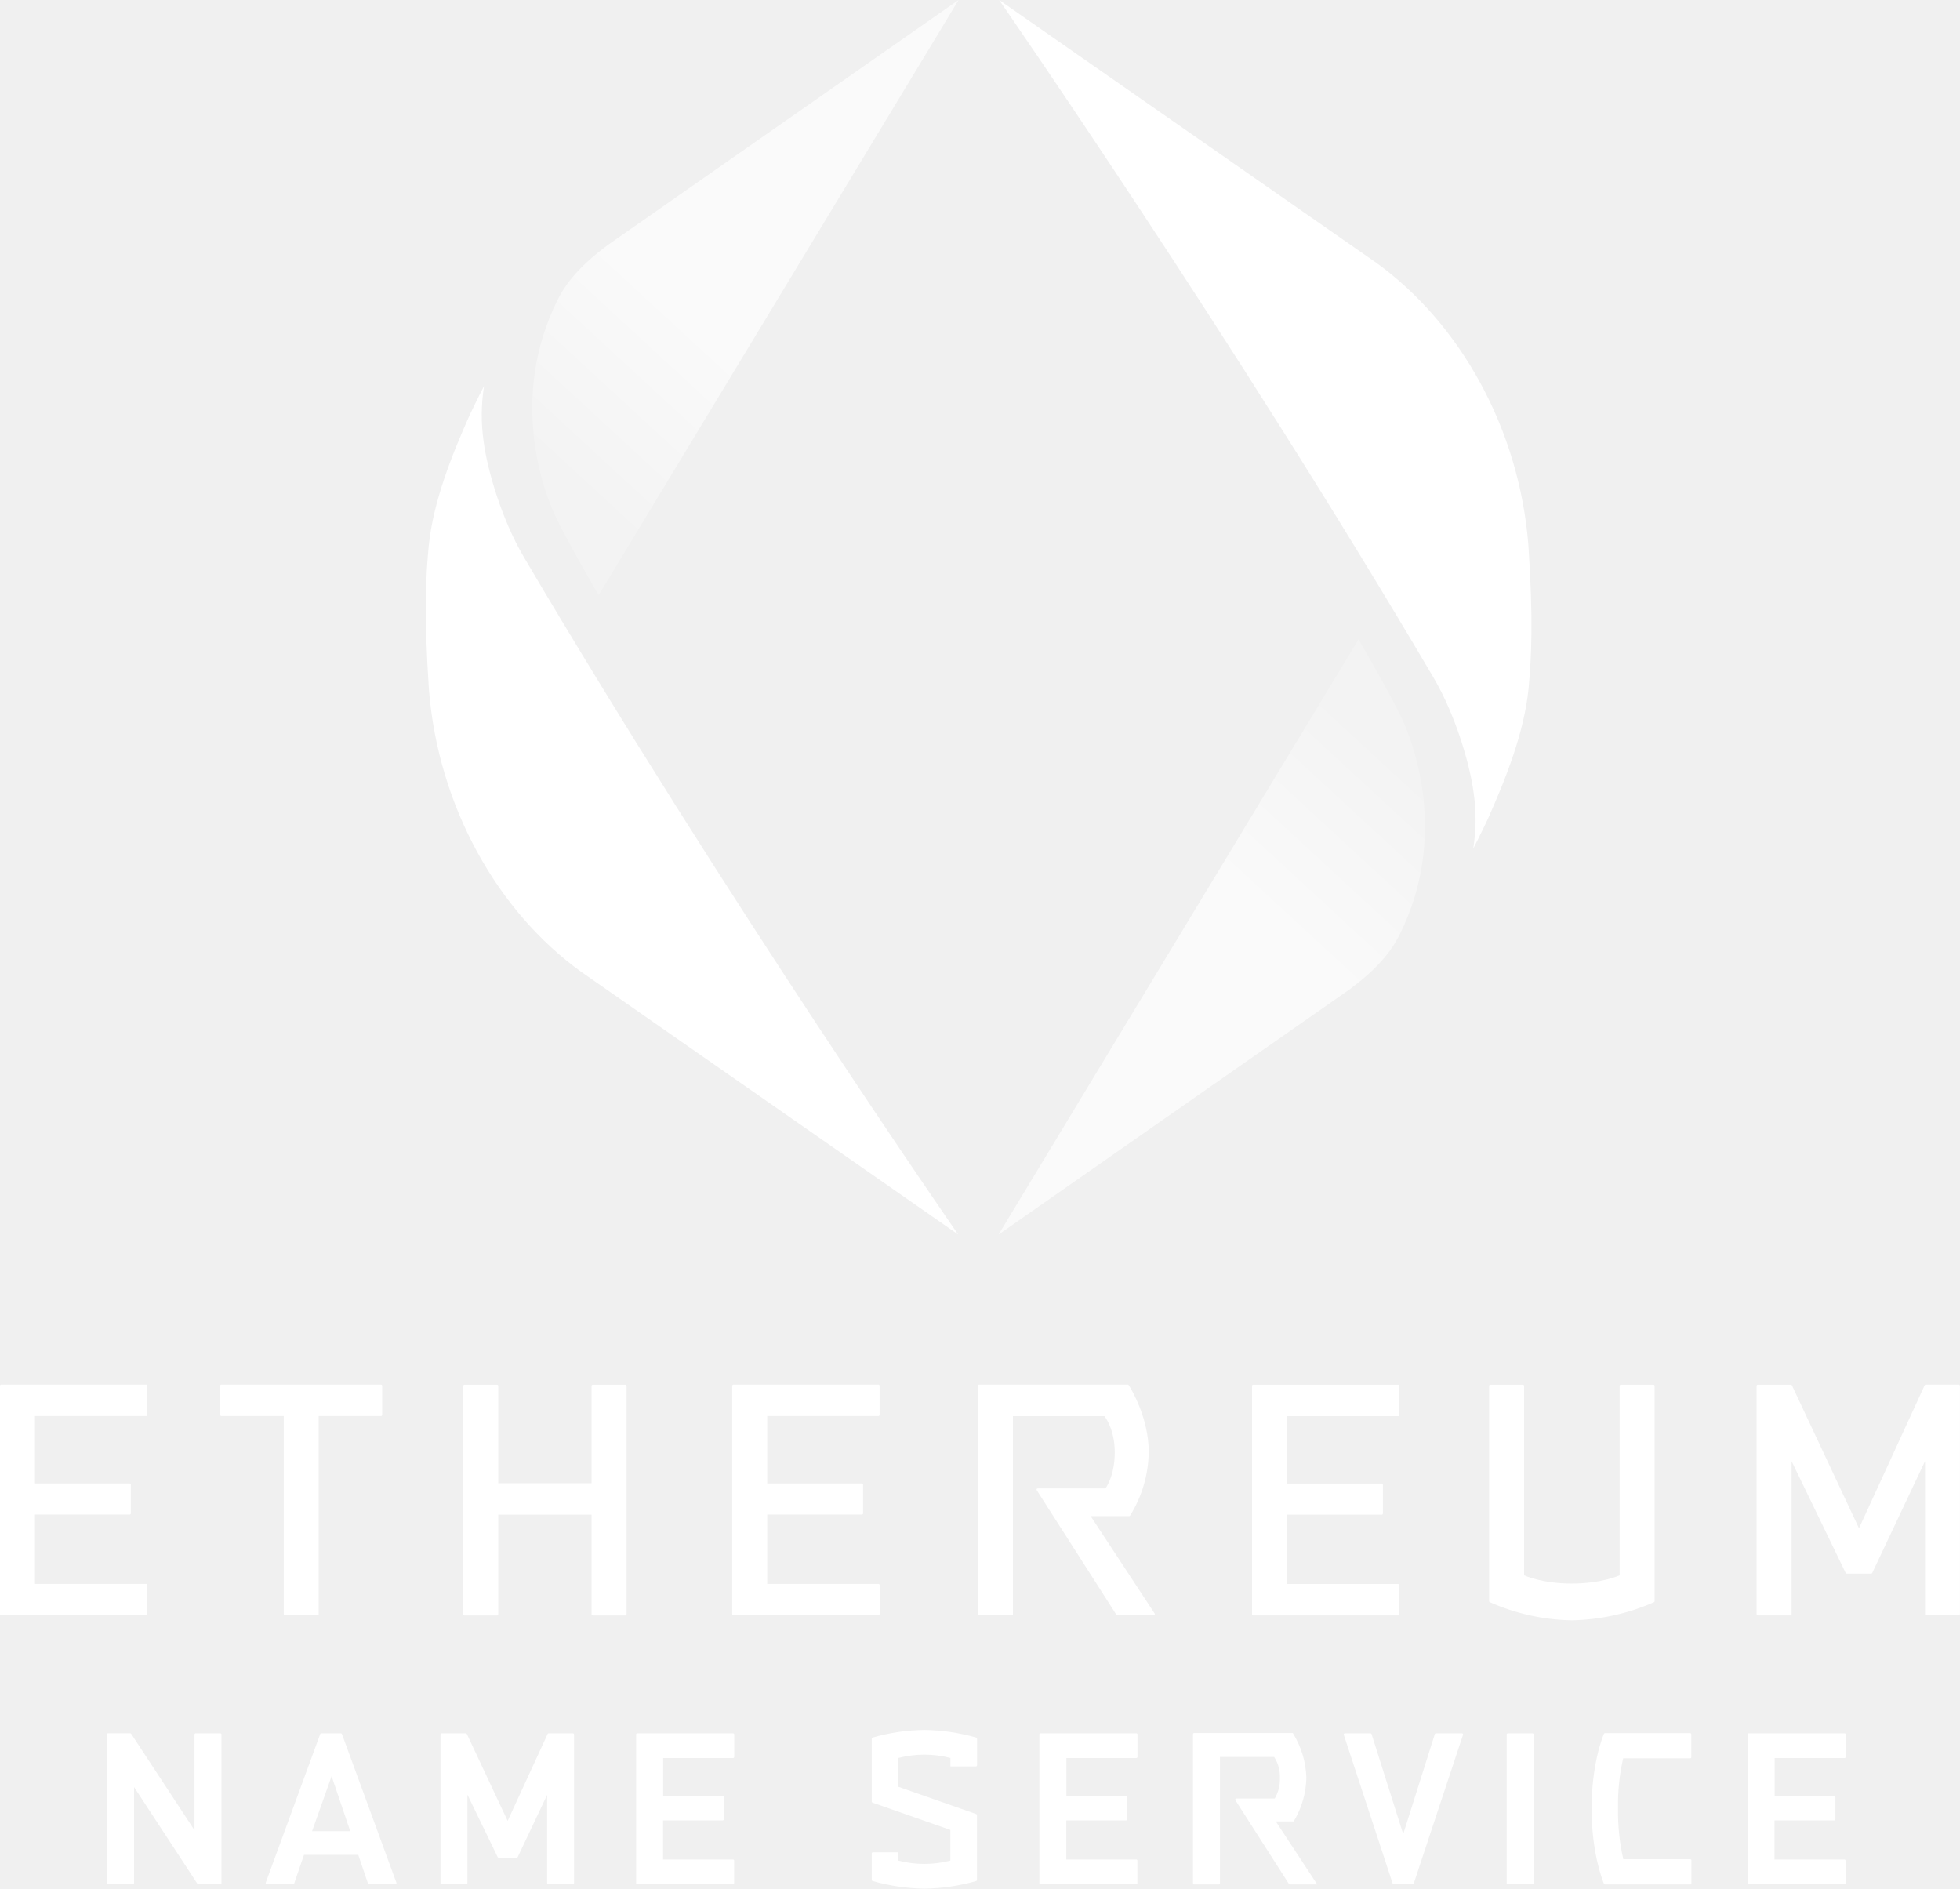
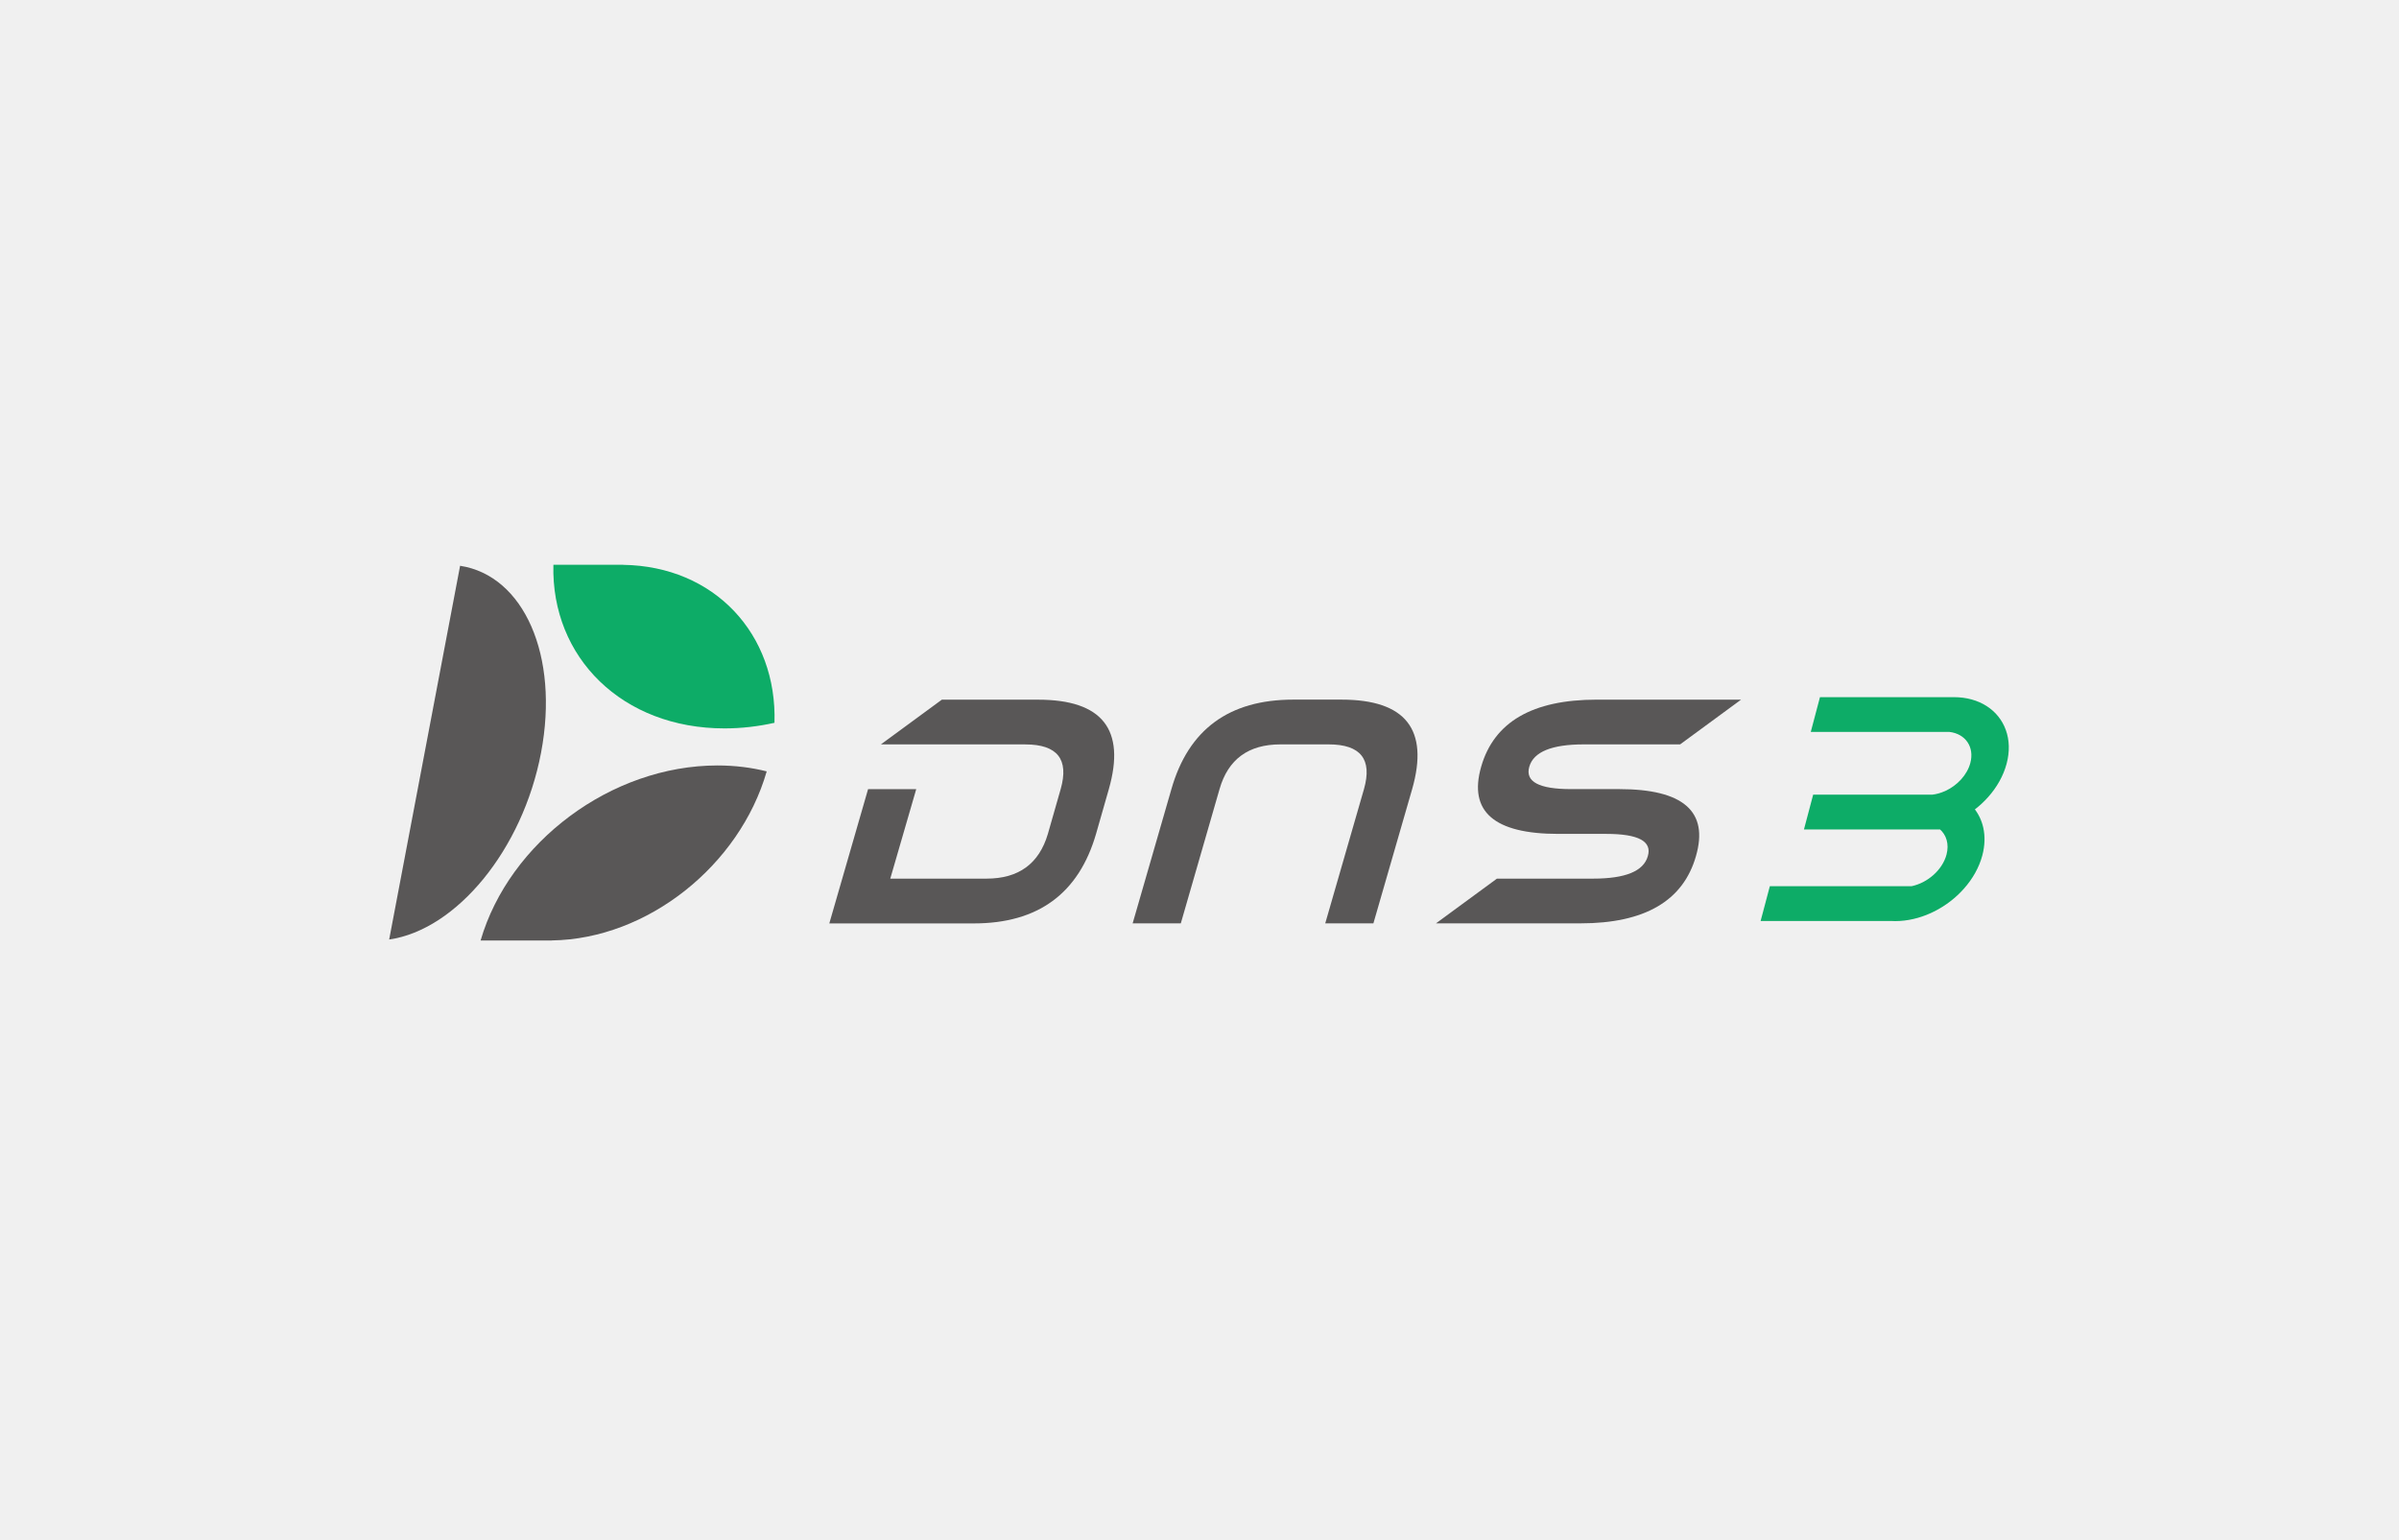
- <svg xmlns="http://www.w3.org/2000/svg" xmlns:xlink="http://www.w3.org/1999/xlink" id="Layer_1" data-name="Layer 1" viewBox="0 0 588.11 566.59">
-   <defs>
-     <style>.cls-1{fill:#fff}</style>
-     <linearGradient id="linear-gradient" x1="299.89" y1="21.81" x2="161.25" y2="172.05" gradientUnits="userSpaceOnUse">
-       <stop offset=".58" stop-color="#fff" stop-opacity=".7" />
-       <stop offset=".66" stop-color="#fff" stop-opacity=".6" />
-       <stop offset=".82" stop-color="#fff" stop-opacity=".35" />
-       <stop offset=".91" stop-color="#fff" stop-opacity=".2" />
-     </linearGradient>
-     <linearGradient id="linear-gradient-2" x1="302.42" y1="383.36" x2="441.05" y2="233.12" xlink:href="#linear-gradient" />
-   </defs>
-   <path class="cls-1" d="M7.5 501.65v-68.5a.35.35 0 0 1 .35-.35h43.52a.35.35 0 0 1 .35.35v8.73a.35.35 0 0 1-.35.35H18v20.22h28.41a.35.35 0 0 1 .35.35v8.63a.35.35 0 0 1-.35.35H18v20.8h33.37a.35.35 0 0 1 .35.35v8.73a.35.35 0 0 1-.35.35H7.85a.35.35 0 0 1-.35-.36zM103.12 442.23v59.42a.35.35 0 0 1-.35.35H93a.35.35 0 0 1-.35-.35v-59.42H73.92a.35.35 0 0 1-.35-.35v-8.73a.35.35 0 0 1 .35-.35h47.9a.35.35 0 0 1 .35.35v8.73a.35.35 0 0 1-.35.35zM227.21 501.65v-68.5a.35.35 0 0 1 .35-.35h43.52a.35.35 0 0 1 .35.35v8.73a.35.35 0 0 1-.35.35h-33.37v20.22h28.42a.35.35 0 0 1 .35.35v8.63a.35.35 0 0 1-.35.35h-28.42v20.8h33.38a.35.35 0 0 1 .35.35v8.73a.35.35 0 0 1-.35.35h-43.53a.35.35 0 0 1-.35-.36zM185 501.69v-29.88h-28v29.88a.35.35 0 0 1-.35.35h-9.8a.35.35 0 0 1-.35-.35v-68.5a.35.35 0 0 1 .35-.35h9.8a.35.35 0 0 1 .35.35v29.2h28v-29.2a.35.35 0 0 1 .35-.35h9.8a.35.35 0 0 1 .35.35v68.5a.35.35 0 0 1-.35.35h-9.8a.35.35 0 0 1-.35-.35zM479.1 503.5a63.28 63.28 0 0 1-24.6-5.45.32.32 0 0 1-.18-.31v-64.55a.35.35 0 0 1 .35-.35h9.8a.35.35 0 0 1 .35.35V490s5.2 2.48 14.29 2.48 14.37-2.48 14.37-2.48v-56.81a.35.35 0 0 1 .35-.35h9.8a.35.35 0 0 1 .35.35v64.56a.32.32 0 0 1-.19.31 64 64 0 0 1-24.69 5.44zM585.11 501.69v-45.92l-15.84 33.53a.35.35 0 0 1-.32.2h-7.33a.35.35 0 0 1-.31-.2l-16.23-33.53v45.91a.35.35 0 0 1-.35.35h-9.8a.35.35 0 0 1-.35-.35v-68.5a.35.35 0 0 1 .35-.35h9.93a.35.35 0 0 1 .32.2l20.12 42.86L585 433a.35.35 0 0 1 .32-.2h9.92a.35.35 0 0 1 .35.35v68.5a.35.35 0 0 1-.35.35h-9.8a.35.35 0 0 1-.33-.31zM342.79 502h10.88a.35.35 0 0 0 .29-.54l-19.21-29.22h11.55a.33.33 0 0 0 .29-.15 36.88 36.88 0 0 0 5.59-19.06c0-10.21-5.19-18.81-6-20.07a.34.34 0 0 0-.29-.16h-44.6a.35.35 0 0 0-.35.35v68.5a.35.35 0 0 0 .35.35h9.8a.35.35 0 0 0 .35-.35v-59.39h27.45s3.1 3.7 3.1 10.88-2.79 10.79-2.79 10.79h-20.33a.35.35 0 0 0-.29.54l23.92 37.4a.35.35 0 0 0 .29.13zM427.06 492.61h-33.38v-20.8h28.42a.35.35 0 0 0 .35-.35v-8.63a.35.35 0 0 0-.35-.35h-28.42v-20.22h33.38a.35.35 0 0 0 .35-.35v-8.73a.35.35 0 0 0-.35-.35h-43.53a.35.35 0 0 0-.35.35v68.5a.35.35 0 0 0 .35.35h43.52a.35.35 0 0 0 .35-.35V493a.35.35 0 0 0-.34-.39zM73.65 582.67H67a.33.33 0 0 1-.28-.15l-19-29v28.81a.33.33 0 0 1-.33.33h-7.5a.33.33 0 0 1-.33-.33v-44.6a.33.33 0 0 1 .33-.33h6.69a.33.33 0 0 1 .28.15l19 28.93v-28.74a.33.33 0 0 1 .33-.33h7.43a.33.33 0 0 1 .33.33v44.6a.33.33 0 0 1-.3.33zM126.14 582.67h-7.92a.33.33 0 0 1-.31-.22l-2.91-8.58H98.71l-2.94 8.58a.33.33 0 0 1-.31.22h-7.92a.33.33 0 0 1-.31-.44l16.35-44.6a.33.33 0 0 1 .31-.22h5.9a.33.33 0 0 1 .31.22l16.35 44.6a.33.33 0 0 1-.31.44zm-25-15.9h11.45L107 550.25zM179.46 582.67H172a.33.33 0 0 1-.33-.33v-26.47l-8.83 18.67a.33.33 0 0 1-.3.19h-5.41a.33.33 0 0 1-.3-.19l-9.08-18.74v26.54a.33.33 0 0 1-.33.33H140a.33.33 0 0 1-.33-.33v-44.6a.33.33 0 0 1 .33-.33h7.28a.33.33 0 0 1 .3.19l12.24 26.08 12-26.08a.33.33 0 0 1 .3-.19h7.29a.33.33 0 0 1 .33.33v44.6a.33.33 0 0 1-.28.33zM227.48 582.67H198.7a.33.33 0 0 1-.33-.33v-44.6a.33.33 0 0 1 .33-.33h28.78a.33.33 0 0 1 .33.33v6.75a.33.33 0 0 1-.33.33h-21v11.36h17.89a.33.33 0 0 1 .33.33v6.69a.33.33 0 0 1-.33.33h-17.92v11.73h21a.33.33 0 0 1 .33.33v6.75a.33.33 0 0 1-.3.33zM348.48 582.67H319.7a.33.33 0 0 1-.33-.33v-44.6a.33.33 0 0 1 .33-.33h28.78a.33.33 0 0 1 .33.33v6.75a.33.33 0 0 1-.33.33h-21v11.36h17.89a.33.33 0 0 1 .33.33v6.69a.33.33 0 0 1-.33.33h-17.92v11.73h21a.33.33 0 0 1 .33.33v6.75a.33.33 0 0 1-.3.33zM431.41 582.67h-5.73a.33.33 0 0 1-.31-.23l-14.66-44.6a.33.33 0 0 1 .31-.43h7.72a.33.33 0 0 1 .31.23l9.49 30 9.49-30a.33.33 0 0 1 .31-.23h7.84a.33.33 0 0 1 .31.43l-14.78 44.6a.33.33 0 0 1-.3.23zM467.35 582.67h-7.43a.33.33 0 0 1-.33-.33v-44.6a.33.33 0 0 1 .33-.33h7.43a.33.33 0 0 1 .33.33v44.6a.33.33 0 0 1-.33.33zM561 582.67h-28.81a.33.33 0 0 1-.33-.33v-44.6a.33.33 0 0 1 .33-.33H561a.33.33 0 0 1 .33.33v6.75a.33.33 0 0 1-.33.33h-21v11.36h17.89a.33.33 0 0 1 .33.33v6.69a.33.33 0 0 1-.33.33h-17.94v11.73h21a.33.33 0 0 1 .33.33v6.75a.33.33 0 0 1-.28.33zM514.65 582.74h-25.57a.3.3 0 0 1-.3-.19c-.54-1.31-3.71-9.45-3.71-22.56s3.16-21.17 3.71-22.46a.3.3 0 0 1 .3-.18h25.57a.33.33 0 0 1 .33.33v6.9a.33.33 0 0 1-.33.33h-20.11A62.32 62.32 0 0 0 493 560a63.9 63.9 0 0 0 1.58 15.18h20.11a.33.33 0 0 1 .33.33v6.9a.33.33 0 0 1-.37.33zM402.74 582.74h-8.21a.33.33 0 0 1-.28-.15l-16.06-25.11a.33.33 0 0 1 .28-.51H390a11.46 11.46 0 0 0 1.54-6.21 10.82 10.82 0 0 0-1.72-6.26h-16.27v37.91a.33.33 0 0 1-.33.33h-7.42a.33.33 0 0 1-.33-.33v-44.77a.33.33 0 0 1 .33-.33h29.6l.09.13a27 27 0 0 1 4 13.27 26.59 26.59 0 0 1-3.73 13l-.08.13h-5.36zM284.91 584a59.57 59.57 0 0 1-15.62-2.3.31.31 0 0 1-.22-.31v-7.95a.33.33 0 0 1 .33-.33h7.66v2.48a31 31 0 0 0 15.6 0v-9.21l-23.37-8.19a.33.33 0 0 1-.22-.31V539a.31.31 0 0 1 .22-.31 58.8 58.8 0 0 1 15.55-2.3 59.52 59.52 0 0 1 15.61 2.3.31.31 0 0 1 .22.31v8a.33.33 0 0 1-.33.33h-7.66v-2.53a31 31 0 0 0-15.6 0v8.65l23.34 8.18a.33.33 0 0 1 .22.31v19.46a.31.31 0 0 1-.22.31 58.81 58.81 0 0 1-15.51 2.29z" transform="translate(-7.5 -17.41)" />
-   <path d="M174 171.94c3.79 8.08 13.13 24 13.13 24l108-178.54L189.75 91c-8.24 6.16-12.35 11.17-15 16.49-14.35 28.93-4.49 56.36-.75 64.45z" transform="translate(-7.5 -17.41)" fill="url(#linear-gradient)" />
-   <path class="cls-1" d="M136.2 224.26c2.78 35.06 20.58 66.59 45.66 84.68L295 387.76S224.3 285.83 164.61 184.4c-6.47-11-10.86-25.76-12-34.58a55.36 55.36 0 0 1 .13-16.59c-1.55 2.87-4.36 8.8-4.36 8.8-5.39 12.1-10.89 25.92-12.23 39.1-.89 9.29-1.46 20.36.05 43.13z" transform="translate(-7.5 -17.41)" />
-   <path d="M428.26 233.23c-3.79-8.08-13.13-24-13.13-24l-108 178.54 105.39-73.59c8.24-6.16 12.35-11.17 15-16.49 14.39-28.94 4.48-56.37.74-64.46z" transform="translate(-7.5 -17.41)" fill="url(#linear-gradient-2)" />
-   <path class="cls-1" d="M466.1 180.91c-2.78-35.06-20.58-66.59-45.66-84.68L307.3 17.41S378 119.34 437.69 220.78c6.47 11 10.86 25.76 12 34.58a55.36 55.36 0 0 1-.13 16.59c1.55-2.87 4.36-8.8 4.36-8.8 5.39-12.1 10.89-25.92 12.23-39.1.85-9.3 1.47-20.37-.05-43.14z" transform="translate(-7.5 -17.41)" />
+ <svg xmlns="http://www.w3.org/2000/svg" version="1.1" id="图层_1" x="0px" y="0px" viewBox="0 0 834.46 535.58" style="enable-background:new 0 0 834.46 535.58;" xml:space="preserve">
+   <style type="text/css">
+ 	.st0{fill:#595757;}
+ 	.st1{fill:#0DAC67;}
+ 	.st2{fill:#0DAC67;stroke:#0DAC67;stroke-miterlimit:10;}
+ </style>
+   <g>
+     <g>
+       <path class="st0" d="M160.04,196.82l-24.67,130.01c23.39-3.38,46.42-31.19,52.83-65C194.62,228.01,182.15,200.2,160.04,196.82z" />
+       <path class="st0" d="M249.58,266.28c-37,0-72.47,26.72-82.41,60.89h24.76l0-0.02c33.3-0.47,65.33-26.08,74.76-58.81    C261.34,267,255.62,266.28,249.58,266.28z" />
+       <path class="st1" d="M192.49,196.47c-0.81,32.25,23.97,56.92,59.53,56.92c5.86,0,11.68-0.68,17.37-1.95    c0.97-30.85-20.87-54.5-52.67-54.95l0-0.02H192.49z" />
+     </g>
+     <path class="st0" d="M288.47,321.21l13.48-46.69h16.75l-9.03,31.13h33.49c11.17,0,18.27-5.19,21.33-15.56l4.45-15.57   c2.96-10.37-1.13-15.56-12.3-15.56H306.4l21.2-15.56h33.49c22.33,0,30.53,10.38,24.6,31.13l-4.45,15.57   c-6.02,20.75-20.19,31.13-42.52,31.13H288.47z" />
+     <path class="st0" d="M474.44,274.51c2.96-10.37-1.13-15.56-12.3-15.56H445.4c-11.17,0-18.23,5.19-21.2,15.56l-13.47,46.69h-16.75   l13.48-46.69c5.93-20.75,20.06-31.13,42.39-31.13h16.75c22.33,0,30.53,10.38,24.6,31.13l-13.48,46.69h-16.75L474.44,274.51z" />
+     <path class="st0" d="M499.49,321.21l21.2-15.56h33.5c11.17,0,17.49-2.59,18.97-7.78c1.57-5.19-3.23-7.78-14.39-7.78h-16.75   c-22.33,0-31.27-7.78-26.82-23.35s17.84-23.35,40.17-23.35h50.24l-21.2,15.56h-33.5c-11.17,0-17.49,2.6-18.97,7.78   c-1.48,5.19,3.36,7.78,14.52,7.78h16.75c22.33,0,31.22,7.78,26.69,23.35c-4.45,15.56-17.84,23.35-40.17,23.35H499.49z" />
+     <g>
+       <path class="st2" d="M689.37,288.05c0.63,2.86,0.56,6.03-0.32,9.37c-1.1,4.15-3.32,8.03-6.28,11.37    c-5.56,6.28-13.74,10.61-22.01,11.09c-0.51,0.03-1.03,0.05-1.54,0.05s-1.02-0.01-1.52-0.05h-44.64l2.94-11.09h48.96    c5.8-1.2,11.12-5.84,12.59-11.37c1.02-3.84-0.05-7.25-2.53-9.37h-46.89l2.94-11.1h41.03c1.56-0.17,3.1-0.61,4.57-1.26    c0.06-0.03,0.12-0.06,0.19-0.08c4.28-1.96,7.83-5.74,8.98-10.07c1.56-5.87-1.83-10.72-7.67-11.42H630.5l2.94-11.1h46.17    c8.74,0,15.2,4.43,17.6,11.05c0.01,0.02,0.01,0.03,0.02,0.05c1.21,3.35,1.37,7.25,0.26,11.42c-1.11,4.17-3.34,8.07-6.32,11.41    c-1.48,1.66-3.13,3.18-4.93,4.53C687.76,283.37,688.82,285.59,689.37,288.05z" />
+     </g>
+   </g>
</svg>
